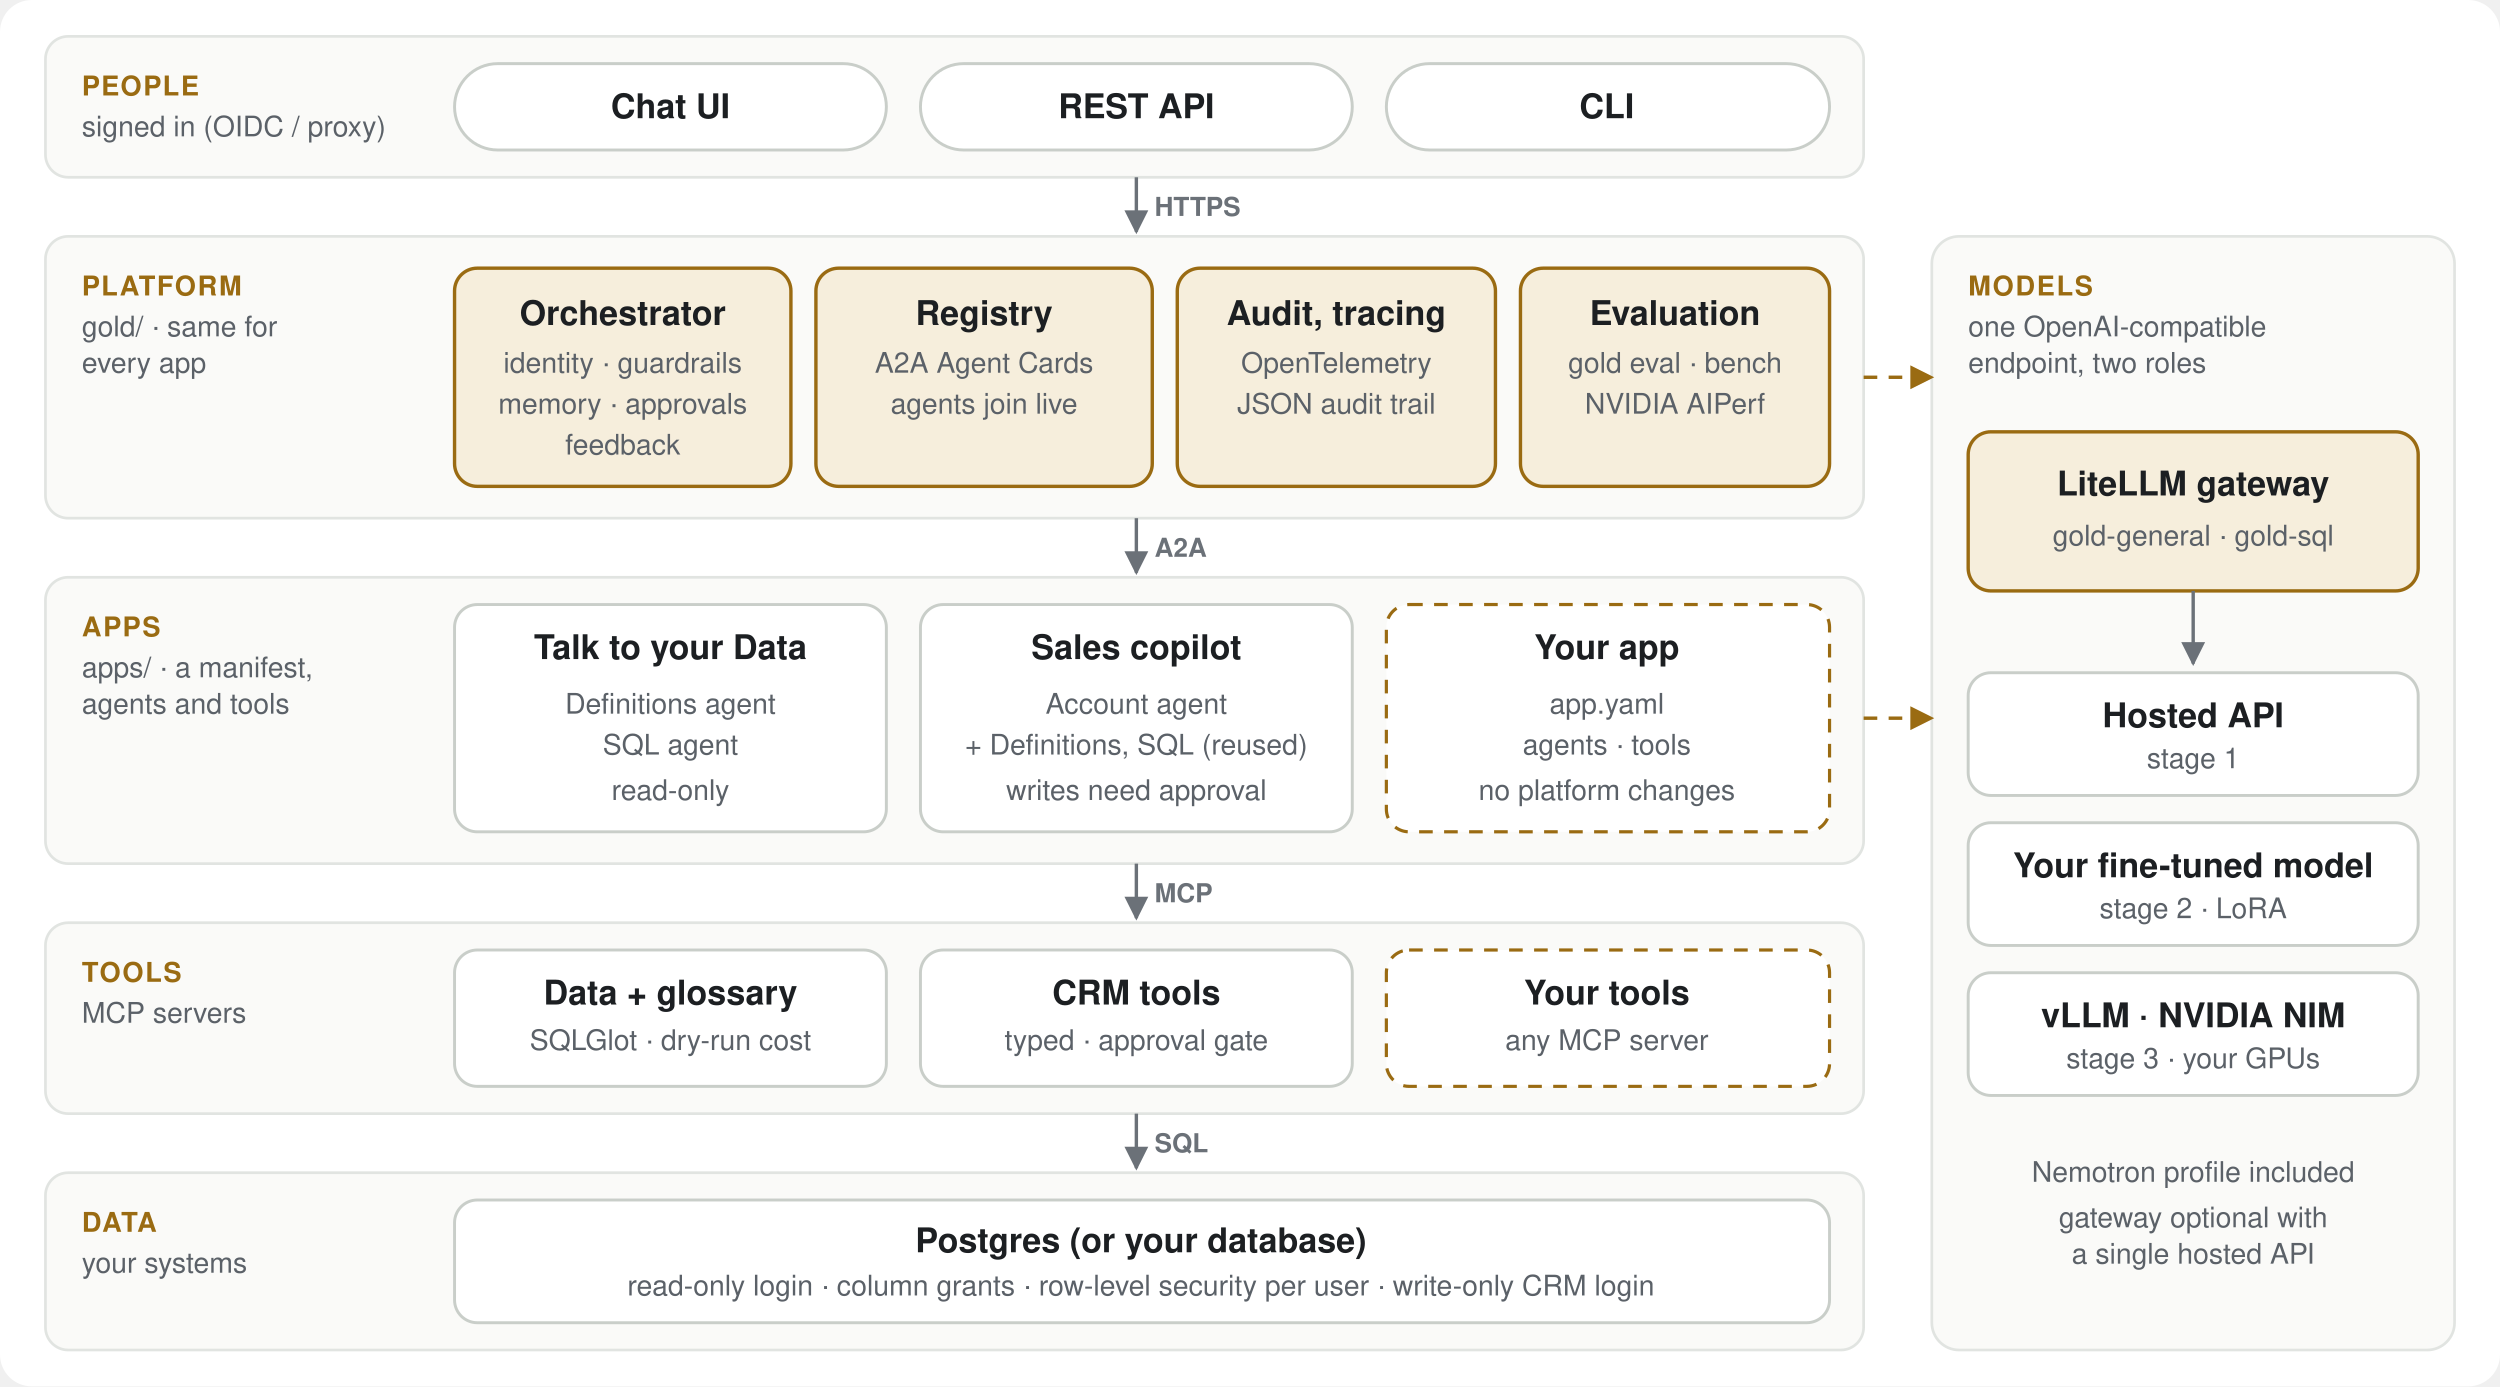
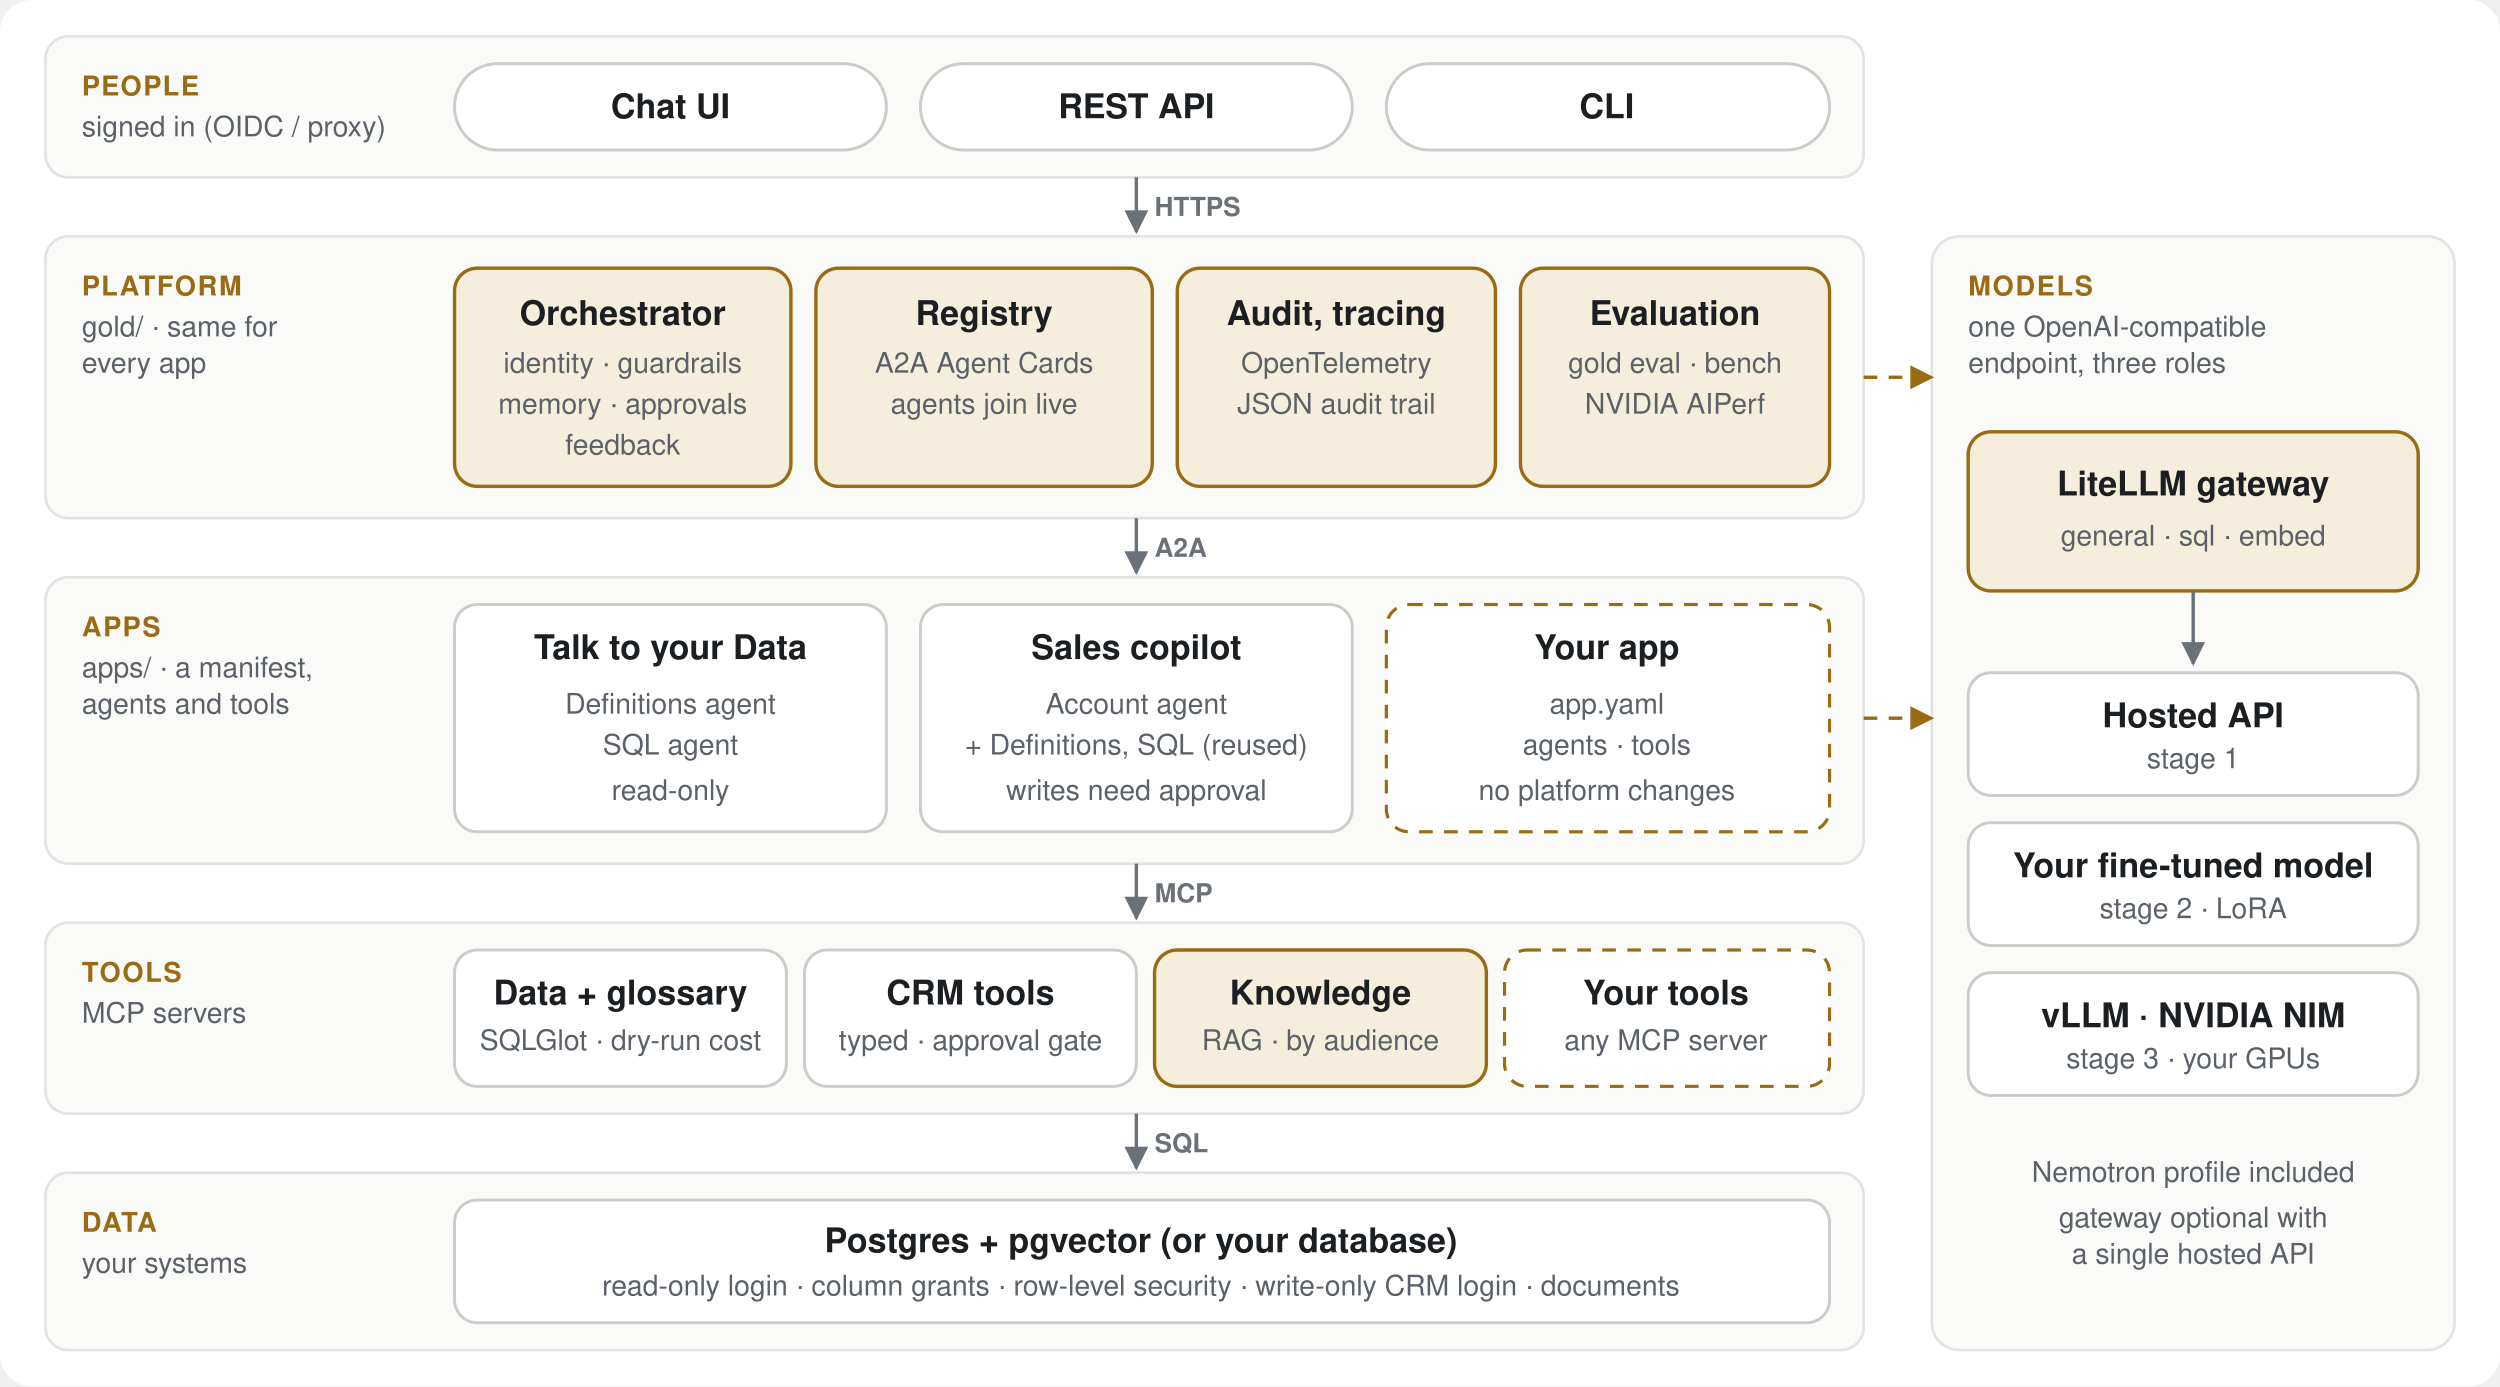
- <svg xmlns="http://www.w3.org/2000/svg" viewBox="0 0 1100 610" width="1100" height="610" role="img" aria-label="GOLD reference architecture in layers. People use the chat UI, API or CLI. The platform layer holds the orchestrator (identity, guardrails, memory, approvals), the agent registry, audit and tracing, and evaluation. Apps sit on the platform: Talk to your Data with a Definitions agent and a SQL agent, the Sales copilot with an Account agent that also reuses the other two, and your own app. Agents reach MCP tool servers, which reach Postgres through restricted logins with row-level security. Every model call goes to one OpenAI-compatible endpoint: a hosted API, or the LiteLLM gateway in front of vLLM or NVIDIA NIM.">
+ <svg xmlns="http://www.w3.org/2000/svg" viewBox="0 0 1100 610" width="1100" height="610" role="img" aria-label="GOLD reference architecture in layers. Tools include knowledge search over company documents, stored in pgvector. People use the chat UI, API or CLI. The platform layer holds the orchestrator (identity, guardrails, memory, approvals), the agent registry, audit and tracing, and evaluation. Apps sit on the platform: Talk to your Data with a Definitions agent and a SQL agent, the Sales copilot with an Account agent that also reuses the other two, and your own app. Agents reach MCP tool servers, which reach Postgres through restricted logins with row-level security. Every model call goes to one OpenAI-compatible endpoint: a hosted API, or the LiteLLM gateway in front of vLLM or NVIDIA NIM.">
  <style>
    text { font-family: -apple-system, "Segoe UI", Helvetica, Arial, sans-serif; fill: #1C1F22; }
    .t { font-size: 15px; font-weight: 600; }
    .s { font-size: 12.5px; fill: #5B6168; }
    .l { font-size: 12px; font-weight: 700; fill: #9A6B12; letter-spacing: 0.06em; }
    .p { font-size: 11.5px; font-weight: 600; fill: #6B7178; }
    .layer { fill: #FAFAF8; stroke: #E1E4E1; stroke-width: 1.2; }
    .box { fill: #FFFFFF; stroke: #C9CEC9; stroke-width: 1.3; }
    .gold { fill: #F6EEDC; stroke: #9A6B12; stroke-width: 1.5; }
    .yours { fill: #FFFFFF; stroke: #9A6B12; stroke-width: 1.4; stroke-dasharray: 6 5; }
    .line { fill: none; stroke: #6B7178; stroke-width: 1.5; }
    .dash { fill: none; stroke: #9A6B12; stroke-width: 1.5; stroke-dasharray: 6 5; }
  </style>
  <defs>
    <marker id="a" viewBox="0 0 10 10" refX="9" refY="5" markerWidth="7" markerHeight="7" orient="auto-start-reverse">
      <path d="M0,0 L10,5 L0,10 z" fill="#6B7178" />
    </marker>
    <marker id="g" viewBox="0 0 10 10" refX="9" refY="5" markerWidth="7" markerHeight="7" orient="auto-start-reverse">
      <path d="M0,0 L10,5 L0,10 z" fill="#9A6B12" />
    </marker>
  </defs>
  <rect width="1100" height="610" rx="14" fill="#FFFFFF" />
  <rect x="20" y="16" width="800" height="62" rx="10" class="layer" />
  <text x="36" y="42" class="l">PEOPLE</text>
  <text x="36" y="60" class="s">signed in (OIDC / proxy)</text>
  <rect x="200" y="28" width="190" height="38" rx="19" class="box" />
  <text x="295" y="52" class="t" text-anchor="middle">Chat UI</text>
  <rect x="405" y="28" width="190" height="38" rx="19" class="box" />
  <text x="500" y="52" class="t" text-anchor="middle">REST API</text>
  <rect x="610" y="28" width="195" height="38" rx="19" class="box" />
  <text x="707" y="52" class="t" text-anchor="middle">CLI</text>
  <path d="M500,78 V102" class="line" marker-end="url(#a)" />
  <text x="508" y="95" class="p">HTTPS</text>
  <rect x="20" y="104" width="800" height="124" rx="10" class="layer" />
  <text x="36" y="130" class="l">PLATFORM</text>
  <text x="36" y="148" class="s">gold/ · same for</text>
  <text x="36" y="164" class="s">every app</text>
  <rect x="200" y="118" width="148" height="96" rx="10" class="gold" />
  <text x="274" y="143" class="t" text-anchor="middle">Orchestrator</text>
  <text x="274" y="164" class="s" text-anchor="middle">identity · guardrails</text>
  <text x="274" y="182" class="s" text-anchor="middle">memory · approvals</text>
  <text x="274" y="200" class="s" text-anchor="middle">feedback</text>
  <rect x="359" y="118" width="148" height="96" rx="10" class="gold" />
  <text x="433" y="143" class="t" text-anchor="middle">Registry</text>
  <text x="433" y="164" class="s" text-anchor="middle">A2A Agent Cards</text>
  <text x="433" y="182" class="s" text-anchor="middle">agents join live</text>
  <rect x="518" y="118" width="140" height="96" rx="10" class="gold" />
  <text x="588" y="143" class="t" text-anchor="middle">Audit, tracing</text>
  <text x="588" y="164" class="s" text-anchor="middle">OpenTelemetry</text>
  <text x="588" y="182" class="s" text-anchor="middle">JSON audit trail</text>
  <rect x="669" y="118" width="136" height="96" rx="10" class="gold" />
  <text x="737" y="143" class="t" text-anchor="middle">Evaluation</text>
  <text x="737" y="164" class="s" text-anchor="middle">gold eval · bench</text>
  <text x="737" y="182" class="s" text-anchor="middle">NVIDIA AIPerf</text>
  <path d="M500,228 V252" class="line" marker-end="url(#a)" />
  <text x="508" y="245" class="p">A2A</text>
  <rect x="20" y="254" width="800" height="126" rx="10" class="layer" />
  <text x="36" y="280" class="l">APPS</text>
  <text x="36" y="298" class="s">apps/ · a manifest,</text>
  <text x="36" y="314" class="s">agents and tools</text>
  <rect x="200" y="266" width="190" height="100" rx="10" class="box" />
  <text x="295" y="290" class="t" text-anchor="middle">Talk to your Data</text>
  <text x="295" y="314" class="s" text-anchor="middle">Definitions agent</text>
  <text x="295" y="332" class="s" text-anchor="middle">SQL agent</text>
  <text x="295" y="352" class="s" text-anchor="middle">read-only</text>
  <rect x="405" y="266" width="190" height="100" rx="10" class="box" />
  <text x="500" y="290" class="t" text-anchor="middle">Sales copilot</text>
  <text x="500" y="314" class="s" text-anchor="middle">Account agent</text>
  <text x="500" y="332" class="s" text-anchor="middle">+ Definitions, SQL (reused)</text>
  <text x="500" y="352" class="s" text-anchor="middle">writes need approval</text>
  <rect x="610" y="266" width="195" height="100" rx="10" class="yours" />
  <text x="707" y="290" class="t" text-anchor="middle">Your app</text>
  <text x="707" y="314" class="s" text-anchor="middle">app.yaml</text>
  <text x="707" y="332" class="s" text-anchor="middle">agents · tools</text>
  <text x="707" y="352" class="s" text-anchor="middle">no platform changes</text>
  <path d="M500,380 V404" class="line" marker-end="url(#a)" />
  <text x="508" y="397" class="p">MCP</text>
  <rect x="20" y="406" width="800" height="84" rx="10" class="layer" />
  <text x="36" y="432" class="l">TOOLS</text>
  <text x="36" y="450" class="s">MCP servers</text>
-   <rect x="200" y="418" width="190" height="60" rx="10" class="box" />
-   <text x="295" y="442" class="t" text-anchor="middle">Data + glossary</text>
-   <text x="295" y="462" class="s" text-anchor="middle">SQLGlot · dry-run cost</text>
-   <rect x="405" y="418" width="190" height="60" rx="10" class="box" />
-   <text x="500" y="442" class="t" text-anchor="middle">CRM tools</text>
-   <text x="500" y="462" class="s" text-anchor="middle">typed · approval gate</text>
-   <rect x="610" y="418" width="195" height="60" rx="10" class="yours" />
-   <text x="707" y="442" class="t" text-anchor="middle">Your tools</text>
-   <text x="707" y="462" class="s" text-anchor="middle">any MCP server</text>
+   <rect x="200" y="418" width="146" height="60" rx="10" class="box" />
+   <text x="273" y="442" class="t" text-anchor="middle">Data + glossary</text>
+   <text x="273" y="462" class="s" text-anchor="middle">SQLGlot · dry-run cost</text>
+   <rect x="354" y="418" width="146" height="60" rx="10" class="box" />
+   <text x="427" y="442" class="t" text-anchor="middle">CRM tools</text>
+   <text x="427" y="462" class="s" text-anchor="middle">typed · approval gate</text>
+   <rect x="508" y="418" width="146" height="60" rx="10" class="gold" />
+   <text x="581" y="442" class="t" text-anchor="middle">Knowledge</text>
+   <text x="581" y="462" class="s" text-anchor="middle">RAG · by audience</text>
+   <rect x="662" y="418" width="143" height="60" rx="10" class="yours" />
+   <text x="733" y="442" class="t" text-anchor="middle">Your tools</text>
+   <text x="733" y="462" class="s" text-anchor="middle">any MCP server</text>
  <path d="M500,490 V514" class="line" marker-end="url(#a)" />
  <text x="508" y="507" class="p">SQL</text>
  <rect x="20" y="516" width="800" height="78" rx="10" class="layer" />
  <text x="36" y="542" class="l">DATA</text>
  <text x="36" y="560" class="s">your systems</text>
  <rect x="200" y="528" width="605" height="54" rx="10" class="box" />
-   <text x="502" y="551" class="t" text-anchor="middle">Postgres (or your database)</text>
-   <text x="502" y="570" class="s" text-anchor="middle">read-only login · column grants · row-level security per user · write-only CRM login</text>
+   <text x="502" y="551" class="t" text-anchor="middle">Postgres + pgvector (or your database)</text>
+   <text x="502" y="570" class="s" text-anchor="middle">read-only login · column grants · row-level security · write-only CRM login · documents</text>
  <rect x="850" y="104" width="230" height="490" rx="12" class="layer" />
  <text x="866" y="130" class="l">MODELS</text>
  <text x="866" y="148" class="s">one OpenAI-compatible</text>
-   <text x="866" y="164" class="s">endpoint, two roles</text>
+   <text x="866" y="164" class="s">endpoint, three roles</text>
  <rect x="866" y="190" width="198" height="70" rx="10" class="gold" />
  <text x="965" y="218" class="t" text-anchor="middle">LiteLLM gateway</text>
-   <text x="965" y="240" class="s" text-anchor="middle">gold-general · gold-sql</text>
+   <text x="965" y="240" class="s" text-anchor="middle">general · sql · embed</text>
  <path d="M965,260 V292" class="line" marker-end="url(#a)" />
  <rect x="866" y="296" width="198" height="54" rx="10" class="box" />
  <text x="965" y="320" class="t" text-anchor="middle">Hosted API</text>
  <text x="965" y="338" class="s" text-anchor="middle">stage 1</text>
  <rect x="866" y="362" width="198" height="54" rx="10" class="box" />
  <text x="965" y="386" class="t" text-anchor="middle">Your fine-tuned model</text>
  <text x="965" y="404" class="s" text-anchor="middle">stage 2 · LoRA</text>
  <rect x="866" y="428" width="198" height="54" rx="10" class="box" />
  <text x="965" y="452" class="t" text-anchor="middle">vLLM · NVIDIA NIM</text>
  <text x="965" y="470" class="s" text-anchor="middle">stage 3 · your GPUs</text>
  <text x="965" y="520" class="s" text-anchor="middle">Nemotron profile included</text>
  <text x="965" y="540" class="s" text-anchor="middle">gateway optional with</text>
  <text x="965" y="556" class="s" text-anchor="middle">a single hosted API</text>
  <path d="M820,166 H850" class="dash" marker-end="url(#g)" />
  <path d="M820,316 H850" class="dash" marker-end="url(#g)" />
</svg>
